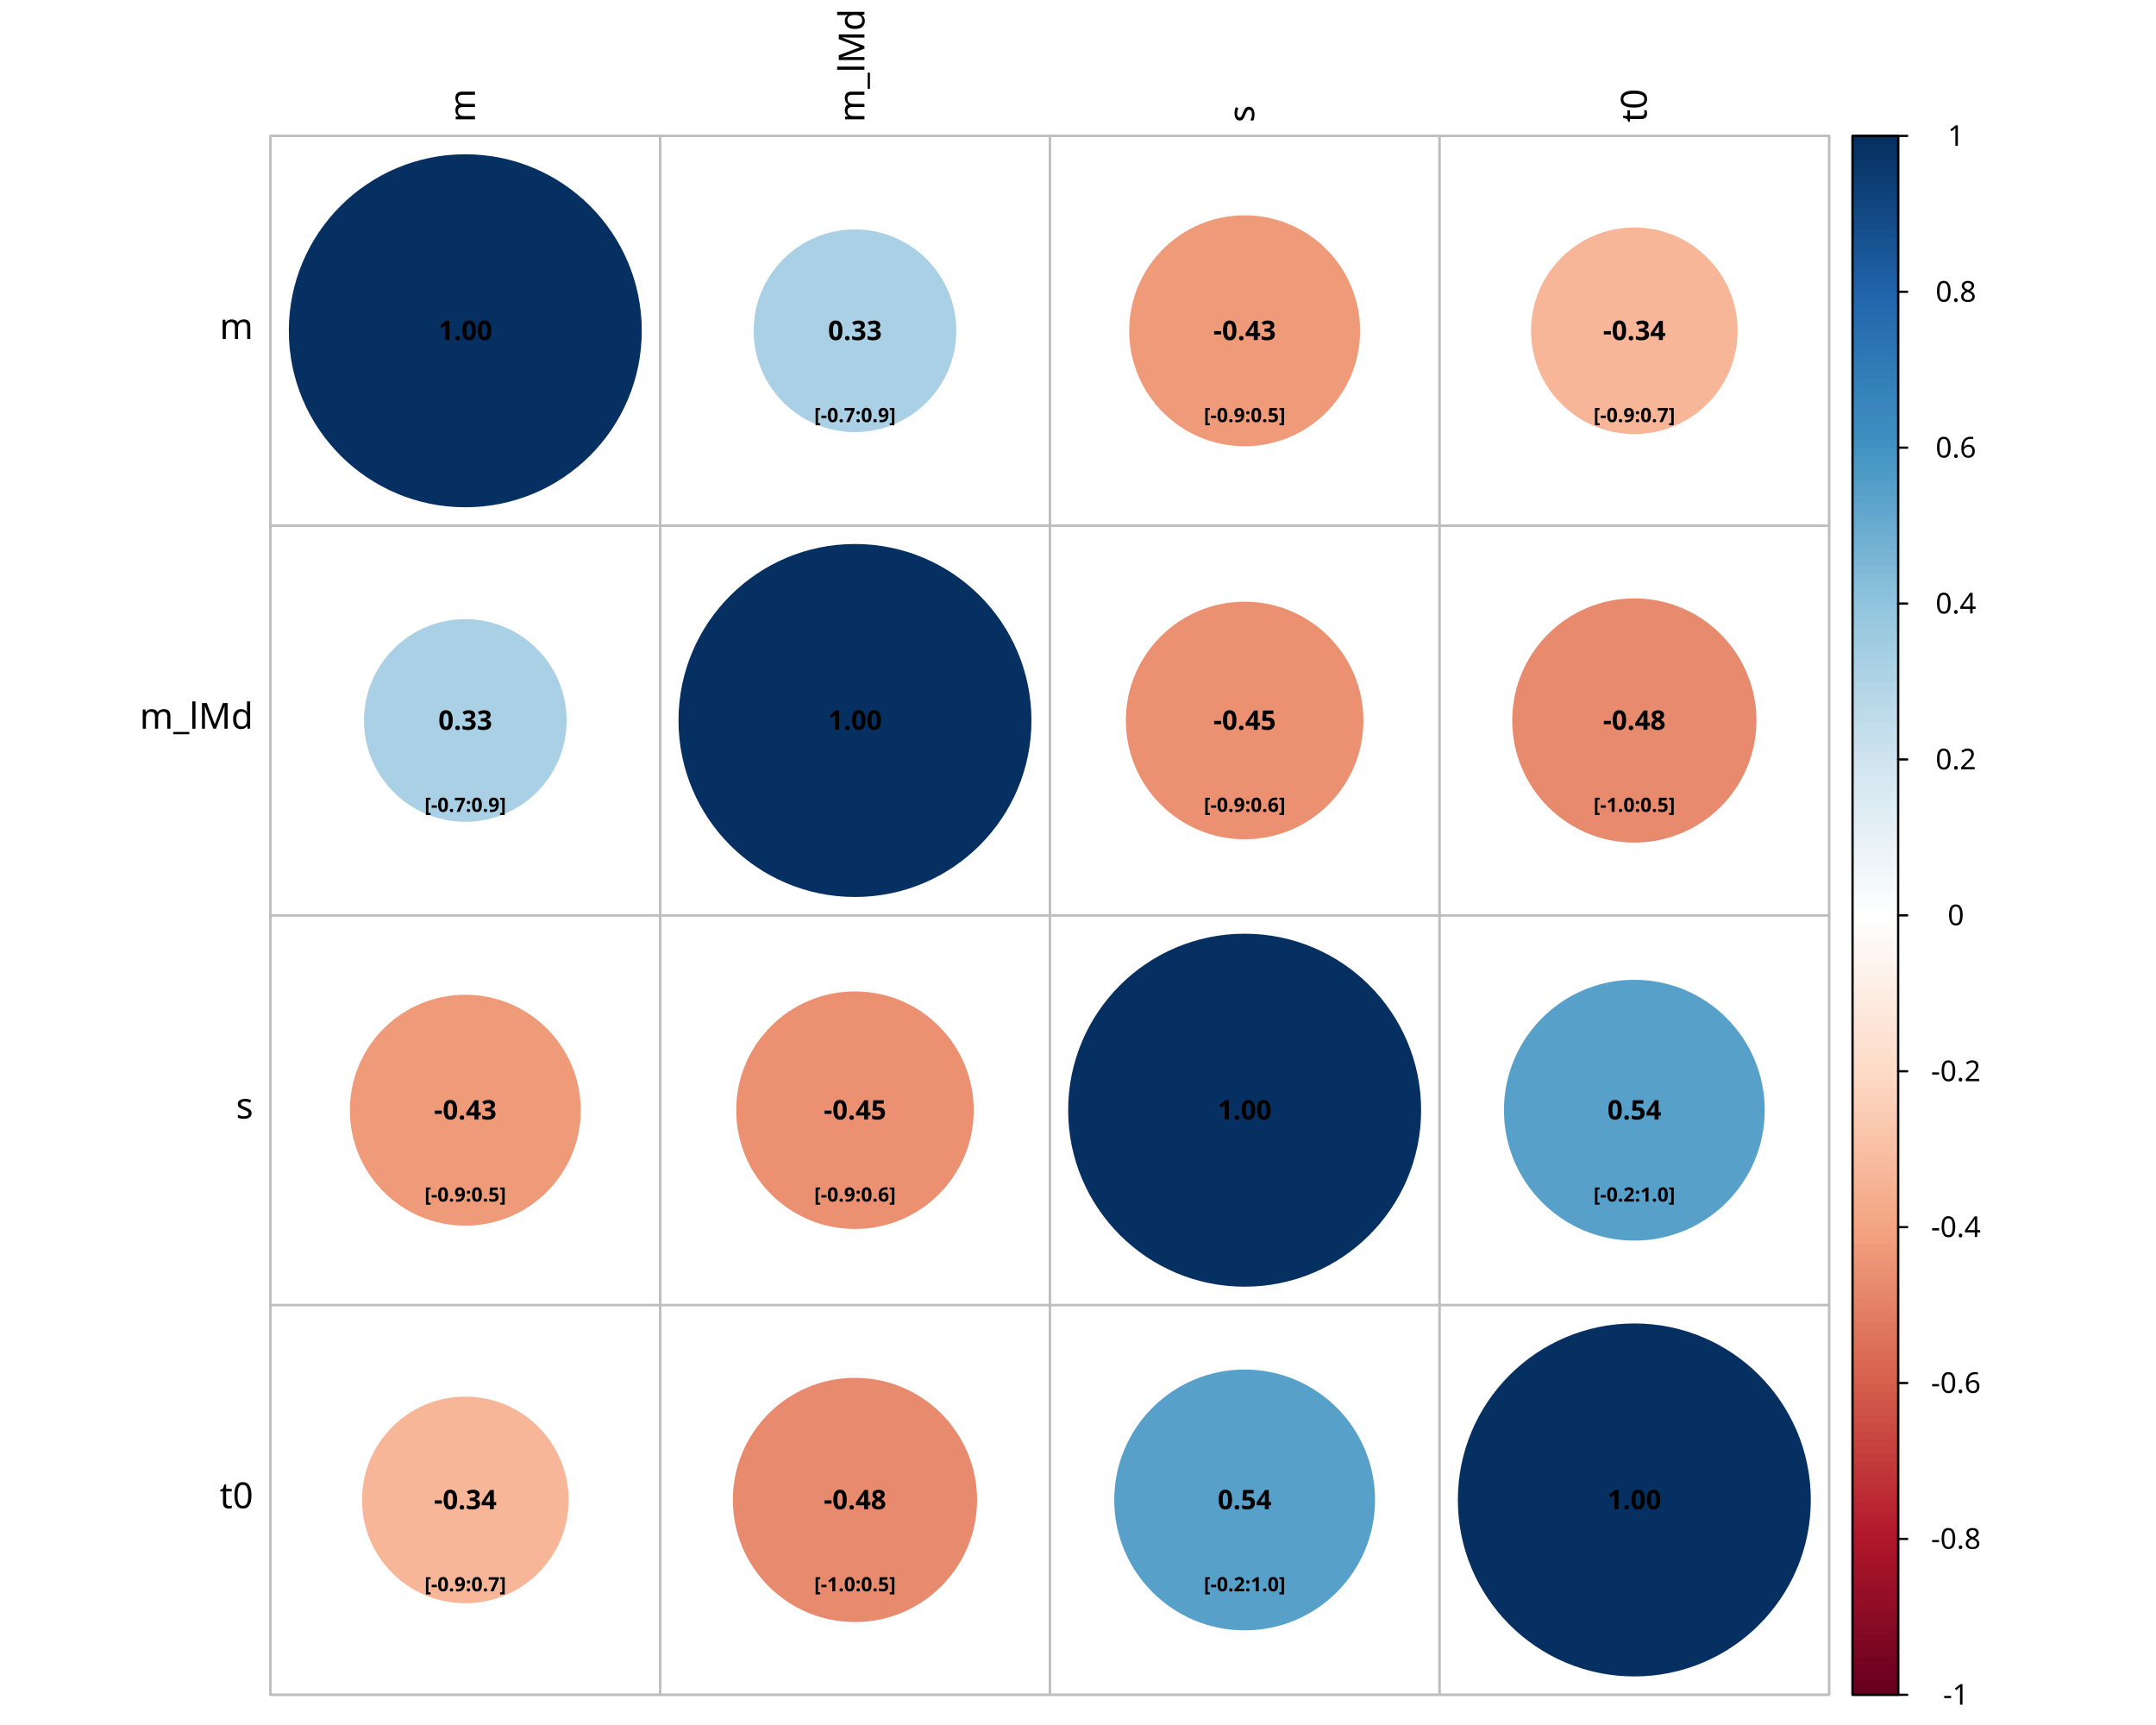
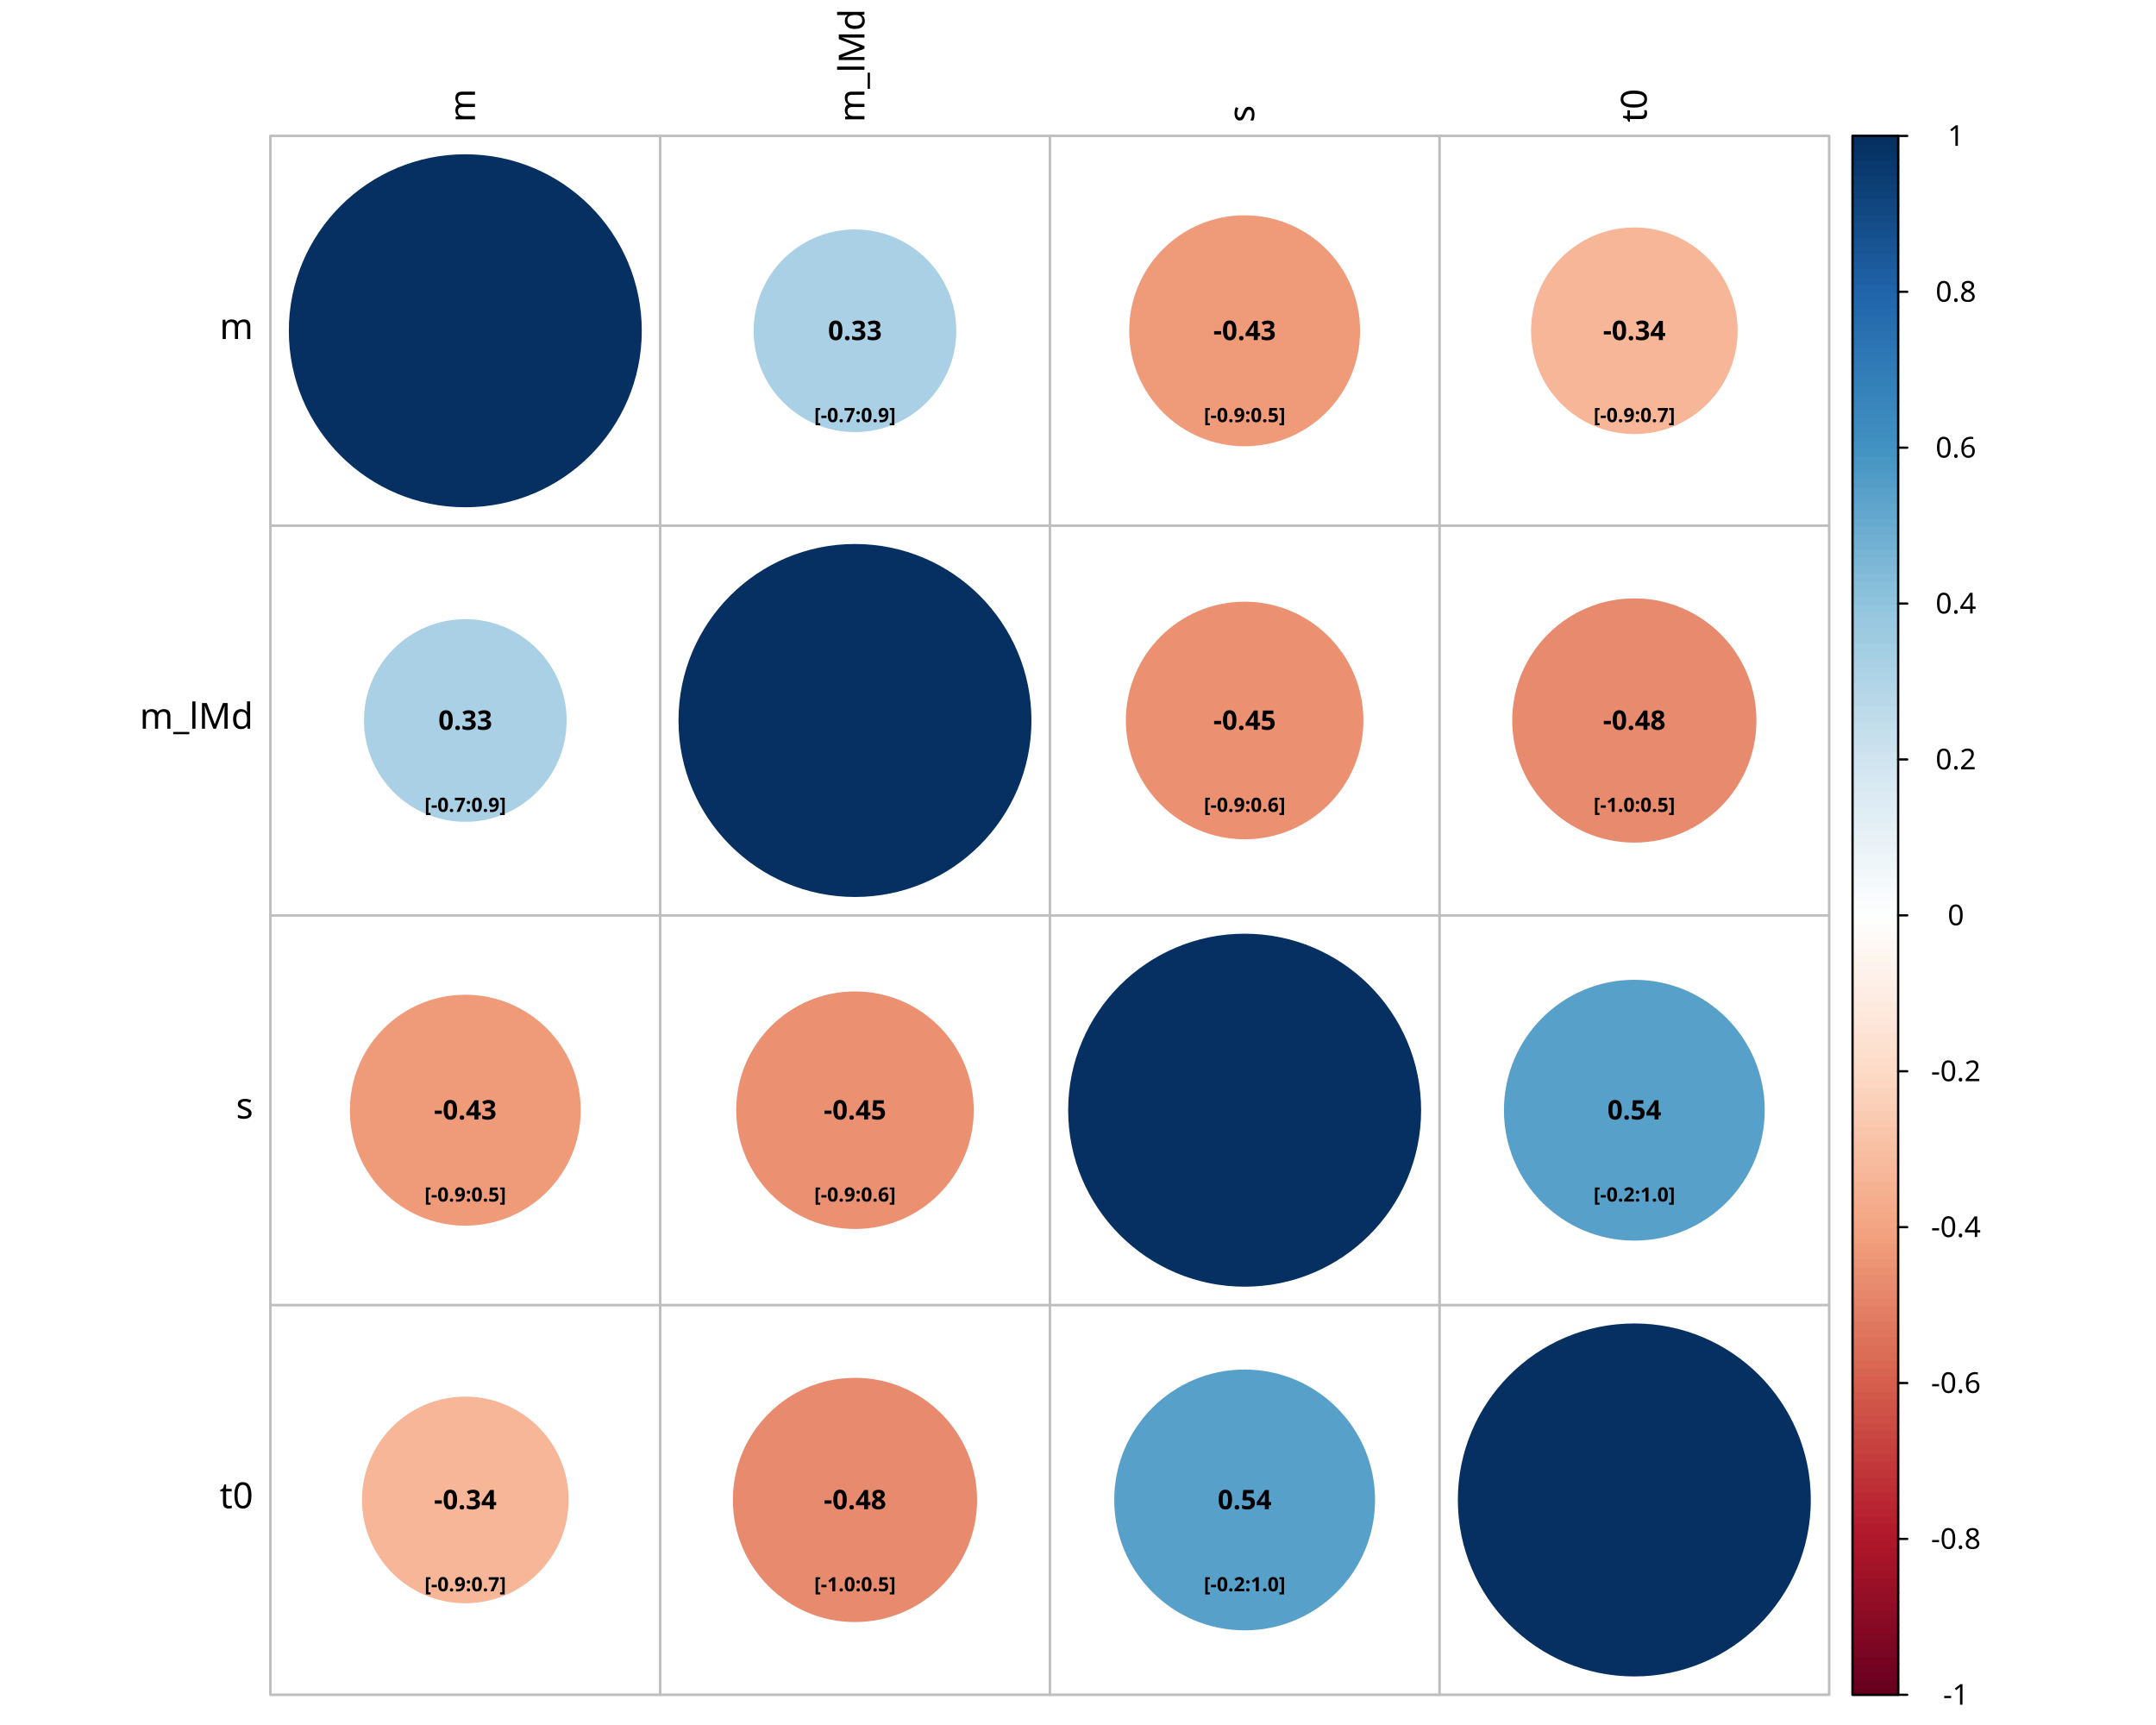
<svg xmlns="http://www.w3.org/2000/svg" class="svglite" data-engine-version="2.0" width="720.00pt" height="576.00pt" viewBox="0 0 720.00 576.00">
  <defs>
    <style type="text/css">
    .svglite line, .svglite polyline, .svglite polygon, .svglite path, .svglite rect, .svglite circle {
      fill: none;
      stroke: #000000;
      stroke-linecap: round;
      stroke-linejoin: round;
      stroke-miterlimit: 10.00;
    }
  </style>
  </defs>
  <rect width="100%" height="100%" style="stroke: none; fill: #FFFFFF;" />
  <defs>
    <clipPath id="cpMC4wMHw3MjAuMDB8MC4wMHw1NzYuMDA=">
      <rect x="0.00" y="0.00" width="720.00" height="576.00" />
    </clipPath>
  </defs>
  <g clip-path="url(#cpMC4wMHw3MjAuMDB8MC4wMHw1NzYuMDA=)">
    <rect x="90.32" y="45.38" width="130.13" height="130.13" style="stroke-width: 0.75; stroke: #FFFFFF; fill: #FFFFFF;" />
    <rect x="90.32" y="175.52" width="130.13" height="130.13" style="stroke-width: 0.75; stroke: #FFFFFF; fill: #FFFFFF;" />
    <rect x="90.32" y="305.65" width="130.13" height="130.13" style="stroke-width: 0.75; stroke: #FFFFFF; fill: #FFFFFF;" />
    <rect x="90.32" y="435.78" width="130.13" height="130.13" style="stroke-width: 0.75; stroke: #FFFFFF; fill: #FFFFFF;" />
    <rect x="220.46" y="45.38" width="130.13" height="130.13" style="stroke-width: 0.75; stroke: #FFFFFF; fill: #FFFFFF;" />
    <rect x="220.46" y="175.52" width="130.13" height="130.13" style="stroke-width: 0.75; stroke: #FFFFFF; fill: #FFFFFF;" />
    <rect x="220.46" y="305.65" width="130.13" height="130.13" style="stroke-width: 0.75; stroke: #FFFFFF; fill: #FFFFFF;" />
    <rect x="220.46" y="435.78" width="130.13" height="130.13" style="stroke-width: 0.75; stroke: #FFFFFF; fill: #FFFFFF;" />
    <rect x="350.59" y="45.38" width="130.13" height="130.13" style="stroke-width: 0.75; stroke: #FFFFFF; fill: #FFFFFF;" />
    <rect x="350.59" y="175.52" width="130.13" height="130.13" style="stroke-width: 0.75; stroke: #FFFFFF; fill: #FFFFFF;" />
    <rect x="350.59" y="305.65" width="130.13" height="130.13" style="stroke-width: 0.75; stroke: #FFFFFF; fill: #FFFFFF;" />
    <rect x="350.59" y="435.78" width="130.13" height="130.13" style="stroke-width: 0.75; stroke: #FFFFFF; fill: #FFFFFF;" />
    <rect x="480.72" y="45.38" width="130.13" height="130.13" style="stroke-width: 0.75; stroke: #FFFFFF; fill: #FFFFFF;" />
    <rect x="480.72" y="175.52" width="130.13" height="130.13" style="stroke-width: 0.75; stroke: #FFFFFF; fill: #FFFFFF;" />
    <rect x="480.72" y="305.65" width="130.13" height="130.13" style="stroke-width: 0.75; stroke: #FFFFFF; fill: #FFFFFF;" />
    <rect x="480.72" y="435.78" width="130.13" height="130.13" style="stroke-width: 0.75; stroke: #FFFFFF; fill: #FFFFFF;" />
    <circle cx="155.39" cy="110.45" r="58.56" style="stroke-width: 0.75; stroke: #053061; fill: #053061;" />
    <circle cx="155.39" cy="240.58" r="33.46" style="stroke-width: 0.75; stroke: #A9D0E4; fill: #A9D0E4;" />
    <circle cx="155.39" cy="370.71" r="38.18" style="stroke-width: 0.75; stroke: #EF9B7A; fill: #EF9B7A;" />
    <circle cx="155.39" cy="500.85" r="34.12" style="stroke-width: 0.75; stroke: #F6B697; fill: #F6B697;" />
    <circle cx="285.52" cy="110.45" r="33.46" style="stroke-width: 0.75; stroke: #A9D0E4; fill: #A9D0E4;" />
    <circle cx="285.52" cy="240.58" r="58.56" style="stroke-width: 0.75; stroke: #053061; fill: #053061;" />
    <circle cx="285.52" cy="370.71" r="39.29" style="stroke-width: 0.75; stroke: #EB9172; fill: #EB9172;" />
    <circle cx="285.52" cy="500.85" r="40.40" style="stroke-width: 0.75; stroke: #E88A6D; fill: #E88A6D;" />
    <circle cx="415.65" cy="110.45" r="38.18" style="stroke-width: 0.75; stroke: #EF9B7A; fill: #EF9B7A;" />
    <circle cx="415.65" cy="240.58" r="39.29" style="stroke-width: 0.75; stroke: #EB9172; fill: #EB9172;" />
    <circle cx="415.65" cy="370.71" r="58.56" style="stroke-width: 0.75; stroke: #053061; fill: #053061;" />
    <circle cx="415.65" cy="500.85" r="43.17" style="stroke-width: 0.75; stroke: #57A0CA; fill: #57A0CA;" />
    <circle cx="545.79" cy="110.45" r="34.12" style="stroke-width: 0.75; stroke: #F6B697; fill: #F6B697;" />
    <circle cx="545.79" cy="240.58" r="40.40" style="stroke-width: 0.75; stroke: #E88A6D; fill: #E88A6D;" />
    <circle cx="545.79" cy="370.71" r="43.17" style="stroke-width: 0.75; stroke: #57A0CA; fill: #57A0CA;" />
    <circle cx="545.79" cy="500.85" r="58.56" style="stroke-width: 0.75; stroke: #053061; fill: #053061;" />
    <rect x="90.32" y="45.38" width="130.13" height="130.13" style="stroke-width: 0.75; stroke: #BEBEBE;" />
    <rect x="90.32" y="175.52" width="130.13" height="130.13" style="stroke-width: 0.75; stroke: #BEBEBE;" />
    <rect x="90.32" y="305.65" width="130.13" height="130.13" style="stroke-width: 0.75; stroke: #BEBEBE;" />
    <rect x="90.32" y="435.78" width="130.13" height="130.13" style="stroke-width: 0.75; stroke: #BEBEBE;" />
    <rect x="220.46" y="45.38" width="130.13" height="130.13" style="stroke-width: 0.75; stroke: #BEBEBE;" />
    <rect x="220.46" y="175.52" width="130.13" height="130.13" style="stroke-width: 0.75; stroke: #BEBEBE;" />
    <rect x="220.46" y="305.65" width="130.13" height="130.13" style="stroke-width: 0.75; stroke: #BEBEBE;" />
    <rect x="220.46" y="435.78" width="130.13" height="130.13" style="stroke-width: 0.75; stroke: #BEBEBE;" />
    <rect x="350.59" y="45.38" width="130.13" height="130.13" style="stroke-width: 0.75; stroke: #BEBEBE;" />
    <rect x="350.59" y="175.52" width="130.13" height="130.13" style="stroke-width: 0.75; stroke: #BEBEBE;" />
    <rect x="350.59" y="305.65" width="130.13" height="130.13" style="stroke-width: 0.75; stroke: #BEBEBE;" />
    <rect x="350.59" y="435.78" width="130.13" height="130.13" style="stroke-width: 0.75; stroke: #BEBEBE;" />
    <rect x="480.72" y="45.38" width="130.13" height="130.13" style="stroke-width: 0.75; stroke: #BEBEBE;" />
    <rect x="480.72" y="175.52" width="130.13" height="130.13" style="stroke-width: 0.75; stroke: #BEBEBE;" />
    <rect x="480.72" y="305.65" width="130.13" height="130.13" style="stroke-width: 0.75; stroke: #BEBEBE;" />
    <rect x="480.72" y="435.78" width="130.13" height="130.13" style="stroke-width: 0.75; stroke: #BEBEBE;" />
-     <text x="155.39" y="113.55" text-anchor="middle" style="font-size: 9.00px; font-weight: bold; font-family: sans;" textLength="20.02px" lengthAdjust="spacingAndGlyphs"> 1.00</text>
-     <text x="155.39" y="243.68" text-anchor="middle" style="font-size: 9.00px; font-weight: bold; font-family: sans;" textLength="20.02px" lengthAdjust="spacingAndGlyphs"> 0.33</text>
-     <text x="155.39" y="373.81" text-anchor="middle" style="font-size: 9.00px; font-weight: bold; font-family: sans;" textLength="20.51px" lengthAdjust="spacingAndGlyphs">-0.43</text>
-     <text x="155.39" y="503.95" text-anchor="middle" style="font-size: 9.00px; font-weight: bold; font-family: sans;" textLength="20.51px" lengthAdjust="spacingAndGlyphs">-0.34</text>
-     <text x="285.52" y="113.55" text-anchor="middle" style="font-size: 9.00px; font-weight: bold; font-family: sans;" textLength="20.02px" lengthAdjust="spacingAndGlyphs"> 0.33</text>
-     <text x="285.52" y="243.68" text-anchor="middle" style="font-size: 9.00px; font-weight: bold; font-family: sans;" textLength="20.02px" lengthAdjust="spacingAndGlyphs"> 1.00</text>
-     <text x="285.52" y="373.81" text-anchor="middle" style="font-size: 9.00px; font-weight: bold; font-family: sans;" textLength="20.51px" lengthAdjust="spacingAndGlyphs">-0.45</text>
-     <text x="285.52" y="503.95" text-anchor="middle" style="font-size: 9.00px; font-weight: bold; font-family: sans;" textLength="20.51px" lengthAdjust="spacingAndGlyphs">-0.48</text>
-     <text x="415.65" y="113.55" text-anchor="middle" style="font-size: 9.00px; font-weight: bold; font-family: sans;" textLength="20.51px" lengthAdjust="spacingAndGlyphs">-0.43</text>
-     <text x="415.65" y="243.68" text-anchor="middle" style="font-size: 9.00px; font-weight: bold; font-family: sans;" textLength="20.51px" lengthAdjust="spacingAndGlyphs">-0.45</text>
-     <text x="415.65" y="373.81" text-anchor="middle" style="font-size: 9.00px; font-weight: bold; font-family: sans;" textLength="20.02px" lengthAdjust="spacingAndGlyphs"> 1.00</text>
-     <text x="415.65" y="503.95" text-anchor="middle" style="font-size: 9.00px; font-weight: bold; font-family: sans;" textLength="20.02px" lengthAdjust="spacingAndGlyphs"> 0.54</text>
-     <text x="545.79" y="113.55" text-anchor="middle" style="font-size: 9.00px; font-weight: bold; font-family: sans;" textLength="20.51px" lengthAdjust="spacingAndGlyphs">-0.34</text>
-     <text x="545.79" y="243.68" text-anchor="middle" style="font-size: 9.00px; font-weight: bold; font-family: sans;" textLength="20.51px" lengthAdjust="spacingAndGlyphs">-0.48</text>
-     <text x="545.79" y="373.81" text-anchor="middle" style="font-size: 9.00px; font-weight: bold; font-family: sans;" textLength="20.02px" lengthAdjust="spacingAndGlyphs"> 0.54</text>
-     <text x="545.79" y="503.95" text-anchor="middle" style="font-size: 9.00px; font-weight: bold; font-family: sans;" textLength="20.02px" lengthAdjust="spacingAndGlyphs"> 1.00</text>
    <rect x="618.66" y="563.31" width="15.23" height="2.60" style="stroke-width: 0.75; stroke: #67001F; fill: #67001F;" />
    <rect x="618.66" y="560.71" width="15.23" height="2.60" style="stroke-width: 0.75; stroke: #6A011F; fill: #6A011F;" />
    <rect x="618.66" y="558.11" width="15.23" height="2.60" style="stroke-width: 0.75; stroke: #6E0220; fill: #6E0220;" />
    <rect x="618.66" y="555.50" width="15.23" height="2.60" style="stroke-width: 0.75; stroke: #720320; fill: #720320;" />
    <rect x="618.66" y="552.90" width="15.23" height="2.60" style="stroke-width: 0.75; stroke: #760421; fill: #760421;" />
    <rect x="618.66" y="550.30" width="15.23" height="2.60" style="stroke-width: 0.75; stroke: #790622; fill: #790622;" />
    <rect x="618.66" y="547.69" width="15.23" height="2.60" style="stroke-width: 0.75; stroke: #7D0722; fill: #7D0722;" />
    <rect x="618.66" y="545.09" width="15.23" height="2.60" style="stroke-width: 0.75; stroke: #810823; fill: #810823;" />
    <rect x="618.66" y="542.49" width="15.23" height="2.60" style="stroke-width: 0.75; stroke: #850923; fill: #850923;" />
    <rect x="618.66" y="539.89" width="15.23" height="2.60" style="stroke-width: 0.75; stroke: #880A24; fill: #880A24;" />
    <rect x="618.66" y="537.28" width="15.23" height="2.60" style="stroke-width: 0.75; stroke: #8C0C25; fill: #8C0C25;" />
    <rect x="618.66" y="534.68" width="15.23" height="2.60" style="stroke-width: 0.75; stroke: #900D25; fill: #900D25;" />
    <rect x="618.66" y="532.08" width="15.23" height="2.60" style="stroke-width: 0.75; stroke: #940E26; fill: #940E26;" />
    <rect x="618.66" y="529.48" width="15.23" height="2.60" style="stroke-width: 0.75; stroke: #970F26; fill: #970F26;" />
    <rect x="618.66" y="526.87" width="15.23" height="2.60" style="stroke-width: 0.75; stroke: #9B1027; fill: #9B1027;" />
    <rect x="618.66" y="524.27" width="15.23" height="2.60" style="stroke-width: 0.75; stroke: #9F1228; fill: #9F1228;" />
    <rect x="618.66" y="521.67" width="15.23" height="2.60" style="stroke-width: 0.75; stroke: #A31328; fill: #A31328;" />
    <rect x="618.66" y="519.07" width="15.23" height="2.60" style="stroke-width: 0.75; stroke: #A71429; fill: #A71429;" />
    <rect x="618.66" y="516.46" width="15.23" height="2.60" style="stroke-width: 0.75; stroke: #AA1529; fill: #AA1529;" />
    <rect x="618.66" y="513.86" width="15.23" height="2.60" style="stroke-width: 0.75; stroke: #AE162A; fill: #AE162A;" />
    <rect x="618.66" y="511.26" width="15.23" height="2.60" style="stroke-width: 0.75; stroke: #B2182B; fill: #B2182B;" />
    <rect x="618.66" y="508.65" width="15.23" height="2.60" style="stroke-width: 0.75; stroke: #B31B2C; fill: #B31B2C;" />
    <rect x="618.66" y="506.05" width="15.23" height="2.60" style="stroke-width: 0.75; stroke: #B51F2E; fill: #B51F2E;" />
    <rect x="618.66" y="503.45" width="15.23" height="2.60" style="stroke-width: 0.75; stroke: #B72330; fill: #B72330;" />
    <rect x="618.66" y="500.85" width="15.23" height="2.60" style="stroke-width: 0.75; stroke: #B92632; fill: #B92632;" />
    <rect x="618.66" y="498.24" width="15.23" height="2.60" style="stroke-width: 0.75; stroke: #BB2A33; fill: #BB2A33;" />
    <rect x="618.66" y="495.64" width="15.23" height="2.60" style="stroke-width: 0.75; stroke: #BD2E35; fill: #BD2E35;" />
    <rect x="618.66" y="493.04" width="15.23" height="2.60" style="stroke-width: 0.75; stroke: #BE3137; fill: #BE3137;" />
    <rect x="618.66" y="490.44" width="15.23" height="2.60" style="stroke-width: 0.75; stroke: #C03538; fill: #C03538;" />
    <rect x="618.66" y="487.83" width="15.23" height="2.60" style="stroke-width: 0.75; stroke: #C2383A; fill: #C2383A;" />
    <rect x="618.66" y="485.23" width="15.23" height="2.60" style="stroke-width: 0.75; stroke: #C43C3C; fill: #C43C3C;" />
    <rect x="618.66" y="482.63" width="15.23" height="2.60" style="stroke-width: 0.75; stroke: #C6403D; fill: #C6403D;" />
    <rect x="618.66" y="480.03" width="15.23" height="2.60" style="stroke-width: 0.75; stroke: #C7433F; fill: #C7433F;" />
    <rect x="618.66" y="477.42" width="15.23" height="2.60" style="stroke-width: 0.75; stroke: #C94741; fill: #C94741;" />
    <rect x="618.66" y="474.82" width="15.23" height="2.60" style="stroke-width: 0.75; stroke: #CB4B43; fill: #CB4B43;" />
    <rect x="618.66" y="472.22" width="15.23" height="2.60" style="stroke-width: 0.75; stroke: #CD4E44; fill: #CD4E44;" />
    <rect x="618.66" y="469.61" width="15.23" height="2.60" style="stroke-width: 0.75; stroke: #CF5246; fill: #CF5246;" />
    <rect x="618.66" y="467.01" width="15.23" height="2.60" style="stroke-width: 0.75; stroke: #D05548; fill: #D05548;" />
    <rect x="618.66" y="464.41" width="15.23" height="2.60" style="stroke-width: 0.75; stroke: #D25949; fill: #D25949;" />
    <rect x="618.66" y="461.81" width="15.23" height="2.60" style="stroke-width: 0.75; stroke: #D45D4B; fill: #D45D4B;" />
    <rect x="618.66" y="459.20" width="15.23" height="2.60" style="stroke-width: 0.75; stroke: #D6604D; fill: #D6604D;" />
    <rect x="618.66" y="456.60" width="15.23" height="2.60" style="stroke-width: 0.75; stroke: #D76450; fill: #D76450;" />
    <rect x="618.66" y="454.00" width="15.23" height="2.60" style="stroke-width: 0.75; stroke: #D96752; fill: #D96752;" />
    <rect x="618.66" y="451.40" width="15.23" height="2.60" style="stroke-width: 0.75; stroke: #DA6B55; fill: #DA6B55;" />
    <rect x="618.66" y="448.79" width="15.23" height="2.60" style="stroke-width: 0.75; stroke: #DC6E58; fill: #DC6E58;" />
    <rect x="618.66" y="446.19" width="15.23" height="2.60" style="stroke-width: 0.75; stroke: #DD725A; fill: #DD725A;" />
    <rect x="618.66" y="443.59" width="15.23" height="2.60" style="stroke-width: 0.75; stroke: #DF755D; fill: #DF755D;" />
    <rect x="618.66" y="440.99" width="15.23" height="2.60" style="stroke-width: 0.75; stroke: #E07860; fill: #E07860;" />
    <rect x="618.66" y="438.38" width="15.23" height="2.60" style="stroke-width: 0.75; stroke: #E27C62; fill: #E27C62;" />
    <rect x="618.66" y="435.78" width="15.23" height="2.60" style="stroke-width: 0.75; stroke: #E37F65; fill: #E37F65;" />
    <rect x="618.66" y="433.18" width="15.23" height="2.60" style="stroke-width: 0.75; stroke: #E58368; fill: #E58368;" />
    <rect x="618.66" y="430.58" width="15.23" height="2.60" style="stroke-width: 0.75; stroke: #E6866A; fill: #E6866A;" />
    <rect x="618.66" y="427.97" width="15.23" height="2.60" style="stroke-width: 0.75; stroke: #E88A6D; fill: #E88A6D;" />
    <rect x="618.66" y="425.37" width="15.23" height="2.60" style="stroke-width: 0.75; stroke: #E98D70; fill: #E98D70;" />
    <rect x="618.66" y="422.77" width="15.23" height="2.60" style="stroke-width: 0.75; stroke: #EB9172; fill: #EB9172;" />
    <rect x="618.66" y="420.16" width="15.23" height="2.60" style="stroke-width: 0.75; stroke: #EC9475; fill: #EC9475;" />
    <rect x="618.66" y="417.56" width="15.23" height="2.60" style="stroke-width: 0.75; stroke: #EE9878; fill: #EE9878;" />
    <rect x="618.66" y="414.96" width="15.23" height="2.60" style="stroke-width: 0.75; stroke: #EF9B7A; fill: #EF9B7A;" />
    <rect x="618.66" y="412.36" width="15.23" height="2.60" style="stroke-width: 0.75; stroke: #F19F7D; fill: #F19F7D;" />
    <rect x="618.66" y="409.75" width="15.23" height="2.60" style="stroke-width: 0.75; stroke: #F2A280; fill: #F2A280;" />
    <rect x="618.66" y="407.15" width="15.23" height="2.60" style="stroke-width: 0.75; stroke: #F4A583; fill: #F4A583;" />
    <rect x="618.66" y="404.55" width="15.23" height="2.60" style="stroke-width: 0.75; stroke: #F4A886; fill: #F4A886;" />
    <rect x="618.66" y="401.95" width="15.23" height="2.60" style="stroke-width: 0.75; stroke: #F5AB89; fill: #F5AB89;" />
    <rect x="618.66" y="399.34" width="15.23" height="2.60" style="stroke-width: 0.75; stroke: #F5AD8D; fill: #F5AD8D;" />
    <rect x="618.66" y="396.74" width="15.23" height="2.60" style="stroke-width: 0.75; stroke: #F5B090; fill: #F5B090;" />
    <rect x="618.66" y="394.14" width="15.23" height="2.60" style="stroke-width: 0.75; stroke: #F6B394; fill: #F6B394;" />
    <rect x="618.66" y="391.54" width="15.23" height="2.60" style="stroke-width: 0.75; stroke: #F6B697; fill: #F6B697;" />
    <rect x="618.66" y="388.93" width="15.23" height="2.60" style="stroke-width: 0.75; stroke: #F7B89B; fill: #F7B89B;" />
    <rect x="618.66" y="386.33" width="15.23" height="2.60" style="stroke-width: 0.75; stroke: #F7BB9E; fill: #F7BB9E;" />
    <rect x="618.66" y="383.73" width="15.23" height="2.60" style="stroke-width: 0.75; stroke: #F8BEA2; fill: #F8BEA2;" />
    <rect x="618.66" y="381.12" width="15.23" height="2.60" style="stroke-width: 0.75; stroke: #F8C0A5; fill: #F8C0A5;" />
    <rect x="618.66" y="378.52" width="15.23" height="2.60" style="stroke-width: 0.75; stroke: #F9C3A9; fill: #F9C3A9;" />
    <rect x="618.66" y="375.92" width="15.23" height="2.60" style="stroke-width: 0.75; stroke: #F9C6AC; fill: #F9C6AC;" />
    <rect x="618.66" y="373.32" width="15.23" height="2.60" style="stroke-width: 0.75; stroke: #FAC9B0; fill: #FAC9B0;" />
    <rect x="618.66" y="370.71" width="15.23" height="2.60" style="stroke-width: 0.75; stroke: #FACBB3; fill: #FACBB3;" />
    <rect x="618.66" y="368.11" width="15.23" height="2.60" style="stroke-width: 0.75; stroke: #FACEB7; fill: #FACEB7;" />
    <rect x="618.66" y="365.51" width="15.23" height="2.60" style="stroke-width: 0.75; stroke: #FBD1BA; fill: #FBD1BA;" />
    <rect x="618.66" y="362.91" width="15.23" height="2.60" style="stroke-width: 0.75; stroke: #FBD3BD; fill: #FBD3BD;" />
    <rect x="618.66" y="360.30" width="15.23" height="2.60" style="stroke-width: 0.75; stroke: #FCD6C1; fill: #FCD6C1;" />
    <rect x="618.66" y="357.70" width="15.23" height="2.60" style="stroke-width: 0.75; stroke: #FCD9C4; fill: #FCD9C4;" />
    <rect x="618.66" y="355.10" width="15.23" height="2.60" style="stroke-width: 0.75; stroke: #FDDBC8; fill: #FDDBC8;" />
    <rect x="618.66" y="352.50" width="15.23" height="2.60" style="stroke-width: 0.75; stroke: #FDDDCA; fill: #FDDDCA;" />
    <rect x="618.66" y="349.89" width="15.23" height="2.60" style="stroke-width: 0.75; stroke: #FDDFCD; fill: #FDDFCD;" />
    <rect x="618.66" y="347.29" width="15.23" height="2.60" style="stroke-width: 0.75; stroke: #FDE1D0; fill: #FDE1D0;" />
    <rect x="618.66" y="344.69" width="15.23" height="2.60" style="stroke-width: 0.75; stroke: #FDE2D3; fill: #FDE2D3;" />
    <rect x="618.66" y="342.09" width="15.23" height="2.60" style="stroke-width: 0.75; stroke: #FDE4D6; fill: #FDE4D6;" />
    <rect x="618.66" y="339.48" width="15.23" height="2.60" style="stroke-width: 0.75; stroke: #FDE6D9; fill: #FDE6D9;" />
    <rect x="618.66" y="336.88" width="15.23" height="2.60" style="stroke-width: 0.75; stroke: #FDE8DB; fill: #FDE8DB;" />
    <rect x="618.66" y="334.28" width="15.23" height="2.60" style="stroke-width: 0.75; stroke: #FDEADE; fill: #FDEADE;" />
    <rect x="618.66" y="331.67" width="15.23" height="2.60" style="stroke-width: 0.75; stroke: #FDECE1; fill: #FDECE1;" />
    <rect x="618.66" y="329.07" width="15.23" height="2.60" style="stroke-width: 0.75; stroke: #FEEDE4; fill: #FEEDE4;" />
    <rect x="618.66" y="326.47" width="15.23" height="2.60" style="stroke-width: 0.75; stroke: #FEEFE7; fill: #FEEFE7;" />
    <rect x="618.66" y="323.87" width="15.23" height="2.60" style="stroke-width: 0.75; stroke: #FEF1E9; fill: #FEF1E9;" />
    <rect x="618.66" y="321.26" width="15.23" height="2.60" style="stroke-width: 0.75; stroke: #FEF3EC; fill: #FEF3EC;" />
    <rect x="618.66" y="318.66" width="15.23" height="2.60" style="stroke-width: 0.75; stroke: #FEF5EF; fill: #FEF5EF;" />
    <rect x="618.66" y="316.06" width="15.23" height="2.60" style="stroke-width: 0.75; stroke: #FEF6F2; fill: #FEF6F2;" />
    <rect x="618.66" y="313.46" width="15.23" height="2.60" style="stroke-width: 0.75; stroke: #FEF8F5; fill: #FEF8F5;" />
    <rect x="618.66" y="310.85" width="15.23" height="2.60" style="stroke-width: 0.75; stroke: #FEFAF7; fill: #FEFAF7;" />
    <rect x="618.66" y="308.25" width="15.23" height="2.60" style="stroke-width: 0.75; stroke: #FEFCFA; fill: #FEFCFA;" />
    <rect x="618.66" y="305.65" width="15.23" height="2.60" style="stroke-width: 0.75; stroke: #FEFEFD; fill: #FEFEFD;" />
    <rect x="618.66" y="303.05" width="15.23" height="2.60" style="stroke-width: 0.75; stroke: #FDFEFE; fill: #FDFEFE;" />
    <rect x="618.66" y="300.44" width="15.23" height="2.60" style="stroke-width: 0.75; stroke: #FBFDFD; fill: #FBFDFD;" />
    <rect x="618.66" y="297.84" width="15.23" height="2.60" style="stroke-width: 0.75; stroke: #F9FBFD; fill: #F9FBFD;" />
    <rect x="618.66" y="295.24" width="15.23" height="2.60" style="stroke-width: 0.75; stroke: #F6FAFC; fill: #F6FAFC;" />
    <rect x="618.66" y="292.63" width="15.23" height="2.60" style="stroke-width: 0.75; stroke: #F4F9FB; fill: #F4F9FB;" />
    <rect x="618.66" y="290.03" width="15.23" height="2.60" style="stroke-width: 0.75; stroke: #F2F7FA; fill: #F2F7FA;" />
    <rect x="618.66" y="287.43" width="15.23" height="2.60" style="stroke-width: 0.75; stroke: #EFF6FA; fill: #EFF6FA;" />
    <rect x="618.66" y="284.83" width="15.23" height="2.60" style="stroke-width: 0.75; stroke: #EDF5F9; fill: #EDF5F9;" />
    <rect x="618.66" y="282.22" width="15.23" height="2.60" style="stroke-width: 0.75; stroke: #EBF3F8; fill: #EBF3F8;" />
    <rect x="618.66" y="279.62" width="15.23" height="2.60" style="stroke-width: 0.75; stroke: #E9F2F7; fill: #E9F2F7;" />
    <rect x="618.66" y="277.02" width="15.23" height="2.60" style="stroke-width: 0.75; stroke: #E6F1F7; fill: #E6F1F7;" />
    <rect x="618.66" y="274.42" width="15.23" height="2.60" style="stroke-width: 0.75; stroke: #E4EFF6; fill: #E4EFF6;" />
    <rect x="618.66" y="271.81" width="15.23" height="2.60" style="stroke-width: 0.75; stroke: #E2EEF5; fill: #E2EEF5;" />
    <rect x="618.66" y="269.21" width="15.23" height="2.60" style="stroke-width: 0.75; stroke: #DFEDF4; fill: #DFEDF4;" />
    <rect x="618.66" y="266.61" width="15.23" height="2.60" style="stroke-width: 0.75; stroke: #DDECF4; fill: #DDECF4;" />
    <rect x="618.66" y="264.01" width="15.23" height="2.60" style="stroke-width: 0.75; stroke: #DBEAF3; fill: #DBEAF3;" />
    <rect x="618.66" y="261.40" width="15.23" height="2.60" style="stroke-width: 0.75; stroke: #D8E9F2; fill: #D8E9F2;" />
    <rect x="618.66" y="258.80" width="15.23" height="2.60" style="stroke-width: 0.75; stroke: #D6E8F1; fill: #D6E8F1;" />
    <rect x="618.66" y="256.20" width="15.23" height="2.60" style="stroke-width: 0.75; stroke: #D4E6F1; fill: #D4E6F1;" />
    <rect x="618.66" y="253.59" width="15.23" height="2.60" style="stroke-width: 0.75; stroke: #D1E5F0; fill: #D1E5F0;" />
    <rect x="618.66" y="250.99" width="15.23" height="2.60" style="stroke-width: 0.75; stroke: #CFE4EF; fill: #CFE4EF;" />
    <rect x="618.66" y="248.39" width="15.23" height="2.60" style="stroke-width: 0.75; stroke: #CBE2EE; fill: #CBE2EE;" />
    <rect x="618.66" y="245.79" width="15.23" height="2.60" style="stroke-width: 0.75; stroke: #C8E0ED; fill: #C8E0ED;" />
    <rect x="618.66" y="243.18" width="15.23" height="2.60" style="stroke-width: 0.75; stroke: #C5DFEC; fill: #C5DFEC;" />
    <rect x="618.66" y="240.58" width="15.23" height="2.60" style="stroke-width: 0.75; stroke: #C2DDEB; fill: #C2DDEB;" />
    <rect x="618.66" y="237.98" width="15.23" height="2.60" style="stroke-width: 0.75; stroke: #BFDBEA; fill: #BFDBEA;" />
    <rect x="618.66" y="235.38" width="15.23" height="2.60" style="stroke-width: 0.75; stroke: #BCDAEA; fill: #BCDAEA;" />
    <rect x="618.66" y="232.77" width="15.23" height="2.60" style="stroke-width: 0.75; stroke: #B8D8E9; fill: #B8D8E9;" />
    <rect x="618.66" y="230.17" width="15.23" height="2.60" style="stroke-width: 0.75; stroke: #B5D7E8; fill: #B5D7E8;" />
    <rect x="618.66" y="227.57" width="15.23" height="2.60" style="stroke-width: 0.75; stroke: #B2D5E7; fill: #B2D5E7;" />
    <rect x="618.66" y="224.97" width="15.23" height="2.60" style="stroke-width: 0.75; stroke: #AFD3E6; fill: #AFD3E6;" />
    <rect x="618.66" y="222.36" width="15.23" height="2.60" style="stroke-width: 0.75; stroke: #ACD2E5; fill: #ACD2E5;" />
    <rect x="618.66" y="219.76" width="15.23" height="2.60" style="stroke-width: 0.75; stroke: #A9D0E4; fill: #A9D0E4;" />
    <rect x="618.66" y="217.16" width="15.23" height="2.60" style="stroke-width: 0.75; stroke: #A5CFE3; fill: #A5CFE3;" />
    <rect x="618.66" y="214.56" width="15.23" height="2.60" style="stroke-width: 0.75; stroke: #A2CDE2; fill: #A2CDE2;" />
    <rect x="618.66" y="211.95" width="15.23" height="2.60" style="stroke-width: 0.75; stroke: #9FCBE1; fill: #9FCBE1;" />
    <rect x="618.66" y="209.35" width="15.23" height="2.60" style="stroke-width: 0.75; stroke: #9CCAE0; fill: #9CCAE0;" />
    <rect x="618.66" y="206.75" width="15.23" height="2.60" style="stroke-width: 0.75; stroke: #99C8E0; fill: #99C8E0;" />
    <rect x="618.66" y="204.14" width="15.23" height="2.60" style="stroke-width: 0.75; stroke: #96C7DF; fill: #96C7DF;" />
    <rect x="618.66" y="201.54" width="15.23" height="2.60" style="stroke-width: 0.75; stroke: #92C5DE; fill: #92C5DE;" />
    <rect x="618.66" y="198.94" width="15.23" height="2.60" style="stroke-width: 0.75; stroke: #8FC3DD; fill: #8FC3DD;" />
    <rect x="618.66" y="196.34" width="15.23" height="2.60" style="stroke-width: 0.75; stroke: #8BC0DB; fill: #8BC0DB;" />
    <rect x="618.66" y="193.73" width="15.23" height="2.60" style="stroke-width: 0.75; stroke: #87BEDA; fill: #87BEDA;" />
    <rect x="618.66" y="191.13" width="15.23" height="2.60" style="stroke-width: 0.75; stroke: #83BBD8; fill: #83BBD8;" />
    <rect x="618.66" y="188.53" width="15.23" height="2.60" style="stroke-width: 0.75; stroke: #7FB9D7; fill: #7FB9D7;" />
    <rect x="618.66" y="185.93" width="15.23" height="2.60" style="stroke-width: 0.75; stroke: #7BB6D6; fill: #7BB6D6;" />
    <rect x="618.66" y="183.32" width="15.23" height="2.60" style="stroke-width: 0.75; stroke: #77B4D4; fill: #77B4D4;" />
    <rect x="618.66" y="180.72" width="15.23" height="2.60" style="stroke-width: 0.75; stroke: #73B1D3; fill: #73B1D3;" />
    <rect x="618.66" y="178.12" width="15.23" height="2.60" style="stroke-width: 0.75; stroke: #6FAFD2; fill: #6FAFD2;" />
    <rect x="618.66" y="175.52" width="15.23" height="2.60" style="stroke-width: 0.75; stroke: #6BACD0; fill: #6BACD0;" />
    <rect x="618.66" y="172.91" width="15.23" height="2.60" style="stroke-width: 0.75; stroke: #67AACF; fill: #67AACF;" />
    <rect x="618.66" y="170.31" width="15.23" height="2.60" style="stroke-width: 0.75; stroke: #63A7CE; fill: #63A7CE;" />
    <rect x="618.66" y="167.71" width="15.23" height="2.60" style="stroke-width: 0.75; stroke: #5FA5CC; fill: #5FA5CC;" />
    <rect x="618.66" y="165.10" width="15.23" height="2.60" style="stroke-width: 0.75; stroke: #5BA2CB; fill: #5BA2CB;" />
    <rect x="618.66" y="162.50" width="15.23" height="2.60" style="stroke-width: 0.75; stroke: #57A0CA; fill: #57A0CA;" />
    <rect x="618.66" y="159.90" width="15.23" height="2.60" style="stroke-width: 0.75; stroke: #539DC8; fill: #539DC8;" />
    <rect x="618.66" y="157.30" width="15.23" height="2.60" style="stroke-width: 0.75; stroke: #4F9BC7; fill: #4F9BC7;" />
    <rect x="618.66" y="154.69" width="15.23" height="2.60" style="stroke-width: 0.75; stroke: #4B98C5; fill: #4B98C5;" />
    <rect x="618.66" y="152.09" width="15.23" height="2.60" style="stroke-width: 0.75; stroke: #4796C4; fill: #4796C4;" />
    <rect x="618.66" y="149.49" width="15.23" height="2.60" style="stroke-width: 0.75; stroke: #4393C3; fill: #4393C3;" />
    <rect x="618.66" y="146.89" width="15.23" height="2.60" style="stroke-width: 0.75; stroke: #4191C2; fill: #4191C2;" />
    <rect x="618.66" y="144.28" width="15.23" height="2.60" style="stroke-width: 0.75; stroke: #3F8EC0; fill: #3F8EC0;" />
    <rect x="618.66" y="141.68" width="15.23" height="2.60" style="stroke-width: 0.75; stroke: #3E8CBF; fill: #3E8CBF;" />
    <rect x="618.66" y="139.08" width="15.23" height="2.60" style="stroke-width: 0.75; stroke: #3C8ABE; fill: #3C8ABE;" />
    <rect x="618.66" y="136.48" width="15.23" height="2.60" style="stroke-width: 0.75; stroke: #3A88BD; fill: #3A88BD;" />
    <rect x="618.66" y="133.87" width="15.23" height="2.60" style="stroke-width: 0.75; stroke: #3985BC; fill: #3985BC;" />
    <rect x="618.66" y="131.27" width="15.23" height="2.60" style="stroke-width: 0.75; stroke: #3783BB; fill: #3783BB;" />
    <rect x="618.66" y="128.67" width="15.23" height="2.60" style="stroke-width: 0.75; stroke: #3581B9; fill: #3581B9;" />
    <rect x="618.66" y="126.06" width="15.23" height="2.60" style="stroke-width: 0.75; stroke: #337FB8; fill: #337FB8;" />
    <rect x="618.66" y="123.46" width="15.23" height="2.60" style="stroke-width: 0.75; stroke: #327CB7; fill: #327CB7;" />
    <rect x="618.66" y="120.86" width="15.23" height="2.60" style="stroke-width: 0.75; stroke: #307AB6; fill: #307AB6;" />
    <rect x="618.66" y="118.26" width="15.23" height="2.60" style="stroke-width: 0.75; stroke: #2E78B5; fill: #2E78B5;" />
    <rect x="618.66" y="115.65" width="15.23" height="2.60" style="stroke-width: 0.75; stroke: #2D76B4; fill: #2D76B4;" />
    <rect x="618.66" y="113.05" width="15.23" height="2.60" style="stroke-width: 0.75; stroke: #2B73B3; fill: #2B73B3;" />
    <rect x="618.66" y="110.45" width="15.23" height="2.60" style="stroke-width: 0.75; stroke: #2971B1; fill: #2971B1;" />
    <rect x="618.66" y="107.85" width="15.23" height="2.60" style="stroke-width: 0.75; stroke: #286FB0; fill: #286FB0;" />
    <rect x="618.66" y="105.24" width="15.23" height="2.60" style="stroke-width: 0.75; stroke: #266DAF; fill: #266DAF;" />
    <rect x="618.66" y="102.64" width="15.23" height="2.60" style="stroke-width: 0.75; stroke: #246AAE; fill: #246AAE;" />
    <rect x="618.66" y="100.04" width="15.23" height="2.60" style="stroke-width: 0.75; stroke: #2268AD; fill: #2268AD;" />
    <rect x="618.66" y="97.44" width="15.23" height="2.60" style="stroke-width: 0.75; stroke: #2166AC; fill: #2166AC;" />
    <rect x="618.66" y="94.83" width="15.23" height="2.60" style="stroke-width: 0.75; stroke: #1F63A8; fill: #1F63A8;" />
    <rect x="618.66" y="92.23" width="15.23" height="2.60" style="stroke-width: 0.75; stroke: #1E60A4; fill: #1E60A4;" />
    <rect x="618.66" y="89.63" width="15.23" height="2.60" style="stroke-width: 0.75; stroke: #1C5EA1; fill: #1C5EA1;" />
    <rect x="618.66" y="87.03" width="15.23" height="2.60" style="stroke-width: 0.75; stroke: #1B5B9D; fill: #1B5B9D;" />
    <rect x="618.66" y="84.42" width="15.23" height="2.60" style="stroke-width: 0.75; stroke: #1A5899; fill: #1A5899;" />
    <rect x="618.66" y="81.82" width="15.23" height="2.60" style="stroke-width: 0.75; stroke: #185595; fill: #185595;" />
    <rect x="618.66" y="79.22" width="15.23" height="2.60" style="stroke-width: 0.75; stroke: #175391; fill: #175391;" />
    <rect x="618.66" y="76.61" width="15.23" height="2.60" style="stroke-width: 0.75; stroke: #15508E; fill: #15508E;" />
    <rect x="618.66" y="74.01" width="15.23" height="2.60" style="stroke-width: 0.75; stroke: #144D8A; fill: #144D8A;" />
    <rect x="618.66" y="71.41" width="15.23" height="2.60" style="stroke-width: 0.75; stroke: #134B86; fill: #134B86;" />
    <rect x="618.66" y="68.81" width="15.23" height="2.60" style="stroke-width: 0.75; stroke: #114882; fill: #114882;" />
    <rect x="618.66" y="66.20" width="15.23" height="2.60" style="stroke-width: 0.75; stroke: #10457F; fill: #10457F;" />
    <rect x="618.66" y="63.60" width="15.23" height="2.60" style="stroke-width: 0.75; stroke: #0E427B; fill: #0E427B;" />
    <rect x="618.66" y="61.00" width="15.23" height="2.60" style="stroke-width: 0.75; stroke: #0D4077; fill: #0D4077;" />
    <rect x="618.66" y="58.40" width="15.23" height="2.60" style="stroke-width: 0.75; stroke: #0C3D73; fill: #0C3D73;" />
    <rect x="618.66" y="55.79" width="15.23" height="2.60" style="stroke-width: 0.75; stroke: #0A3A70; fill: #0A3A70;" />
    <rect x="618.66" y="53.19" width="15.23" height="2.60" style="stroke-width: 0.75; stroke: #09386C; fill: #09386C;" />
    <rect x="618.66" y="50.59" width="15.23" height="2.60" style="stroke-width: 0.75; stroke: #073568; fill: #073568;" />
    <rect x="618.66" y="47.99" width="15.23" height="2.60" style="stroke-width: 0.75; stroke: #063264; fill: #063264;" />
    <rect x="618.66" y="45.38" width="15.23" height="2.60" style="stroke-width: 0.75; stroke: #053061; fill: #053061;" />
    <rect x="618.66" y="45.38" width="15.23" height="520.53" style="stroke-width: 0.75;" />
    <line x1="633.89" y1="565.91" x2="636.93" y2="565.91" style="stroke-width: 0.75;" />
    <line x1="633.89" y1="513.86" x2="636.93" y2="513.86" style="stroke-width: 0.75;" />
    <line x1="633.89" y1="461.81" x2="636.93" y2="461.81" style="stroke-width: 0.75;" />
    <line x1="633.89" y1="409.75" x2="636.93" y2="409.75" style="stroke-width: 0.75;" />
    <line x1="633.89" y1="357.70" x2="636.93" y2="357.70" style="stroke-width: 0.75;" />
    <line x1="633.89" y1="305.65" x2="636.93" y2="305.65" style="stroke-width: 0.75;" />
    <line x1="633.89" y1="253.59" x2="636.93" y2="253.59" style="stroke-width: 0.75;" />
    <line x1="633.89" y1="201.54" x2="636.93" y2="201.54" style="stroke-width: 0.75;" />
    <line x1="633.89" y1="149.49" x2="636.93" y2="149.49" style="stroke-width: 0.75;" />
    <line x1="633.89" y1="97.44" x2="636.93" y2="97.44" style="stroke-width: 0.75;" />
    <line x1="633.89" y1="45.38" x2="636.93" y2="45.38" style="stroke-width: 0.75;" />
    <text x="653.17" y="569.22" text-anchor="middle" style="font-size: 9.60px; font-family: sans;" textLength="8.54px" lengthAdjust="spacingAndGlyphs">-1</text>
    <text x="653.17" y="517.17" text-anchor="middle" style="font-size: 9.60px; font-family: sans;" textLength="16.54px" lengthAdjust="spacingAndGlyphs">-0.8</text>
    <text x="653.17" y="465.11" text-anchor="middle" style="font-size: 9.60px; font-family: sans;" textLength="16.54px" lengthAdjust="spacingAndGlyphs">-0.6</text>
    <text x="653.17" y="413.06" text-anchor="middle" style="font-size: 9.60px; font-family: sans;" textLength="16.54px" lengthAdjust="spacingAndGlyphs">-0.4</text>
    <text x="653.17" y="361.01" text-anchor="middle" style="font-size: 9.60px; font-family: sans;" textLength="16.54px" lengthAdjust="spacingAndGlyphs">-0.2</text>
    <text x="653.17" y="308.95" text-anchor="middle" style="font-size: 9.60px; font-family: sans;" textLength="5.34px" lengthAdjust="spacingAndGlyphs">0</text>
    <text x="653.17" y="256.90" text-anchor="middle" style="font-size: 9.60px; font-family: sans;" textLength="13.35px" lengthAdjust="spacingAndGlyphs">0.2</text>
    <text x="653.17" y="204.85" text-anchor="middle" style="font-size: 9.60px; font-family: sans;" textLength="13.35px" lengthAdjust="spacingAndGlyphs">0.4</text>
    <text x="653.17" y="152.79" text-anchor="middle" style="font-size: 9.60px; font-family: sans;" textLength="13.35px" lengthAdjust="spacingAndGlyphs">0.6</text>
    <text x="653.17" y="100.74" text-anchor="middle" style="font-size: 9.60px; font-family: sans;" textLength="13.35px" lengthAdjust="spacingAndGlyphs">0.8</text>
    <text x="653.17" y="48.69" text-anchor="middle" style="font-size: 9.60px; font-family: sans;" textLength="5.34px" lengthAdjust="spacingAndGlyphs">1</text>
    <text transform="translate(158.62,40.85) rotate(-90)" style="font-size: 12.00px; font-family: sans;" textLength="10.00px" lengthAdjust="spacingAndGlyphs">m</text>
    <text transform="translate(288.68,40.85) rotate(-90)" style="font-size: 12.00px; font-family: sans;" textLength="36.01px" lengthAdjust="spacingAndGlyphs">m_lMd</text>
    <text transform="translate(418.82,40.85) rotate(-90)" style="font-size: 12.00px; font-family: sans;" textLength="6.00px" lengthAdjust="spacingAndGlyphs">s</text>
    <text transform="translate(549.92,40.85) rotate(-90)" style="font-size: 12.00px; font-family: sans;" textLength="10.01px" lengthAdjust="spacingAndGlyphs">t0</text>
    <text x="84.56" y="113.20" text-anchor="end" style="font-size: 12.00px; font-family: sans;" textLength="10.00px" lengthAdjust="spacingAndGlyphs">m</text>
    <text x="84.56" y="243.33" text-anchor="end" style="font-size: 12.00px; font-family: sans;" textLength="36.01px" lengthAdjust="spacingAndGlyphs">m_lMd</text>
    <text x="84.56" y="373.47" text-anchor="end" style="font-size: 12.00px; font-family: sans;" textLength="6.00px" lengthAdjust="spacingAndGlyphs">s</text>
    <text x="84.56" y="503.60" text-anchor="end" style="font-size: 12.00px; font-family: sans;" textLength="10.01px" lengthAdjust="spacingAndGlyphs">t0</text>
    <rect x="90.32" y="45.38" width="520.53" height="520.53" style="stroke-width: 0.75; stroke: #BEBEBE;" />
+     <text x="285.52" y="113.55" text-anchor="middle" style="font-size: 9.00px; font-weight: bold; font-family: sans;" textLength="20.02px" lengthAdjust="spacingAndGlyphs"> 0.33</text>
+     <text x="415.65" y="113.55" text-anchor="middle" style="font-size: 9.00px; font-weight: bold; font-family: sans;" textLength="20.51px" lengthAdjust="spacingAndGlyphs">-0.43</text>
+     <text x="545.79" y="113.55" text-anchor="middle" style="font-size: 9.00px; font-weight: bold; font-family: sans;" textLength="20.51px" lengthAdjust="spacingAndGlyphs">-0.34</text>
+     <text x="155.39" y="243.68" text-anchor="middle" style="font-size: 9.00px; font-weight: bold; font-family: sans;" textLength="20.02px" lengthAdjust="spacingAndGlyphs"> 0.33</text>
+     <text x="415.65" y="243.68" text-anchor="middle" style="font-size: 9.00px; font-weight: bold; font-family: sans;" textLength="20.51px" lengthAdjust="spacingAndGlyphs">-0.45</text>
+     <text x="545.79" y="243.68" text-anchor="middle" style="font-size: 9.00px; font-weight: bold; font-family: sans;" textLength="20.51px" lengthAdjust="spacingAndGlyphs">-0.48</text>
+     <text x="155.39" y="373.81" text-anchor="middle" style="font-size: 9.00px; font-weight: bold; font-family: sans;" textLength="20.51px" lengthAdjust="spacingAndGlyphs">-0.43</text>
+     <text x="285.52" y="373.81" text-anchor="middle" style="font-size: 9.00px; font-weight: bold; font-family: sans;" textLength="20.51px" lengthAdjust="spacingAndGlyphs">-0.45</text>
+     <text x="545.79" y="373.81" text-anchor="middle" style="font-size: 9.00px; font-weight: bold; font-family: sans;" textLength="20.02px" lengthAdjust="spacingAndGlyphs"> 0.54</text>
+     <text x="155.39" y="503.95" text-anchor="middle" style="font-size: 9.00px; font-weight: bold; font-family: sans;" textLength="20.51px" lengthAdjust="spacingAndGlyphs">-0.34</text>
+     <text x="285.52" y="503.95" text-anchor="middle" style="font-size: 9.00px; font-weight: bold; font-family: sans;" textLength="20.51px" lengthAdjust="spacingAndGlyphs">-0.48</text>
+     <text x="415.65" y="503.95" text-anchor="middle" style="font-size: 9.00px; font-weight: bold; font-family: sans;" textLength="20.02px" lengthAdjust="spacingAndGlyphs"> 0.54</text>
    <text x="285.52" y="140.95" text-anchor="middle" style="font-size: 6.60px; font-weight: bold; font-family: sans;" textLength="26.05px" lengthAdjust="spacingAndGlyphs">[-0.7:0.9]</text>
    <text x="415.65" y="140.95" text-anchor="middle" style="font-size: 6.60px; font-weight: bold; font-family: sans;" textLength="26.05px" lengthAdjust="spacingAndGlyphs">[-0.9:0.5]</text>
    <text x="545.79" y="140.95" text-anchor="middle" style="font-size: 6.60px; font-weight: bold; font-family: sans;" textLength="26.05px" lengthAdjust="spacingAndGlyphs">[-0.9:0.7]</text>
    <text x="155.39" y="271.09" text-anchor="middle" style="font-size: 6.60px; font-weight: bold; font-family: sans;" textLength="26.05px" lengthAdjust="spacingAndGlyphs">[-0.7:0.9]</text>
    <text x="415.65" y="271.09" text-anchor="middle" style="font-size: 6.60px; font-weight: bold; font-family: sans;" textLength="26.05px" lengthAdjust="spacingAndGlyphs">[-0.9:0.6]</text>
    <text x="545.79" y="271.09" text-anchor="middle" style="font-size: 6.60px; font-weight: bold; font-family: sans;" textLength="26.05px" lengthAdjust="spacingAndGlyphs">[-1.0:0.5]</text>
    <text x="155.39" y="401.22" text-anchor="middle" style="font-size: 6.60px; font-weight: bold; font-family: sans;" textLength="26.05px" lengthAdjust="spacingAndGlyphs">[-0.9:0.5]</text>
    <text x="285.52" y="401.22" text-anchor="middle" style="font-size: 6.60px; font-weight: bold; font-family: sans;" textLength="26.05px" lengthAdjust="spacingAndGlyphs">[-0.9:0.6]</text>
    <text x="545.79" y="401.22" text-anchor="middle" style="font-size: 6.60px; font-weight: bold; font-family: sans;" textLength="26.05px" lengthAdjust="spacingAndGlyphs">[-0.2:1.0]</text>
    <text x="155.39" y="531.35" text-anchor="middle" style="font-size: 6.60px; font-weight: bold; font-family: sans;" textLength="26.05px" lengthAdjust="spacingAndGlyphs">[-0.9:0.7]</text>
    <text x="285.52" y="531.35" text-anchor="middle" style="font-size: 6.60px; font-weight: bold; font-family: sans;" textLength="26.05px" lengthAdjust="spacingAndGlyphs">[-1.0:0.5]</text>
    <text x="415.65" y="531.35" text-anchor="middle" style="font-size: 6.60px; font-weight: bold; font-family: sans;" textLength="26.05px" lengthAdjust="spacingAndGlyphs">[-0.2:1.0]</text>
  </g>
</svg>
